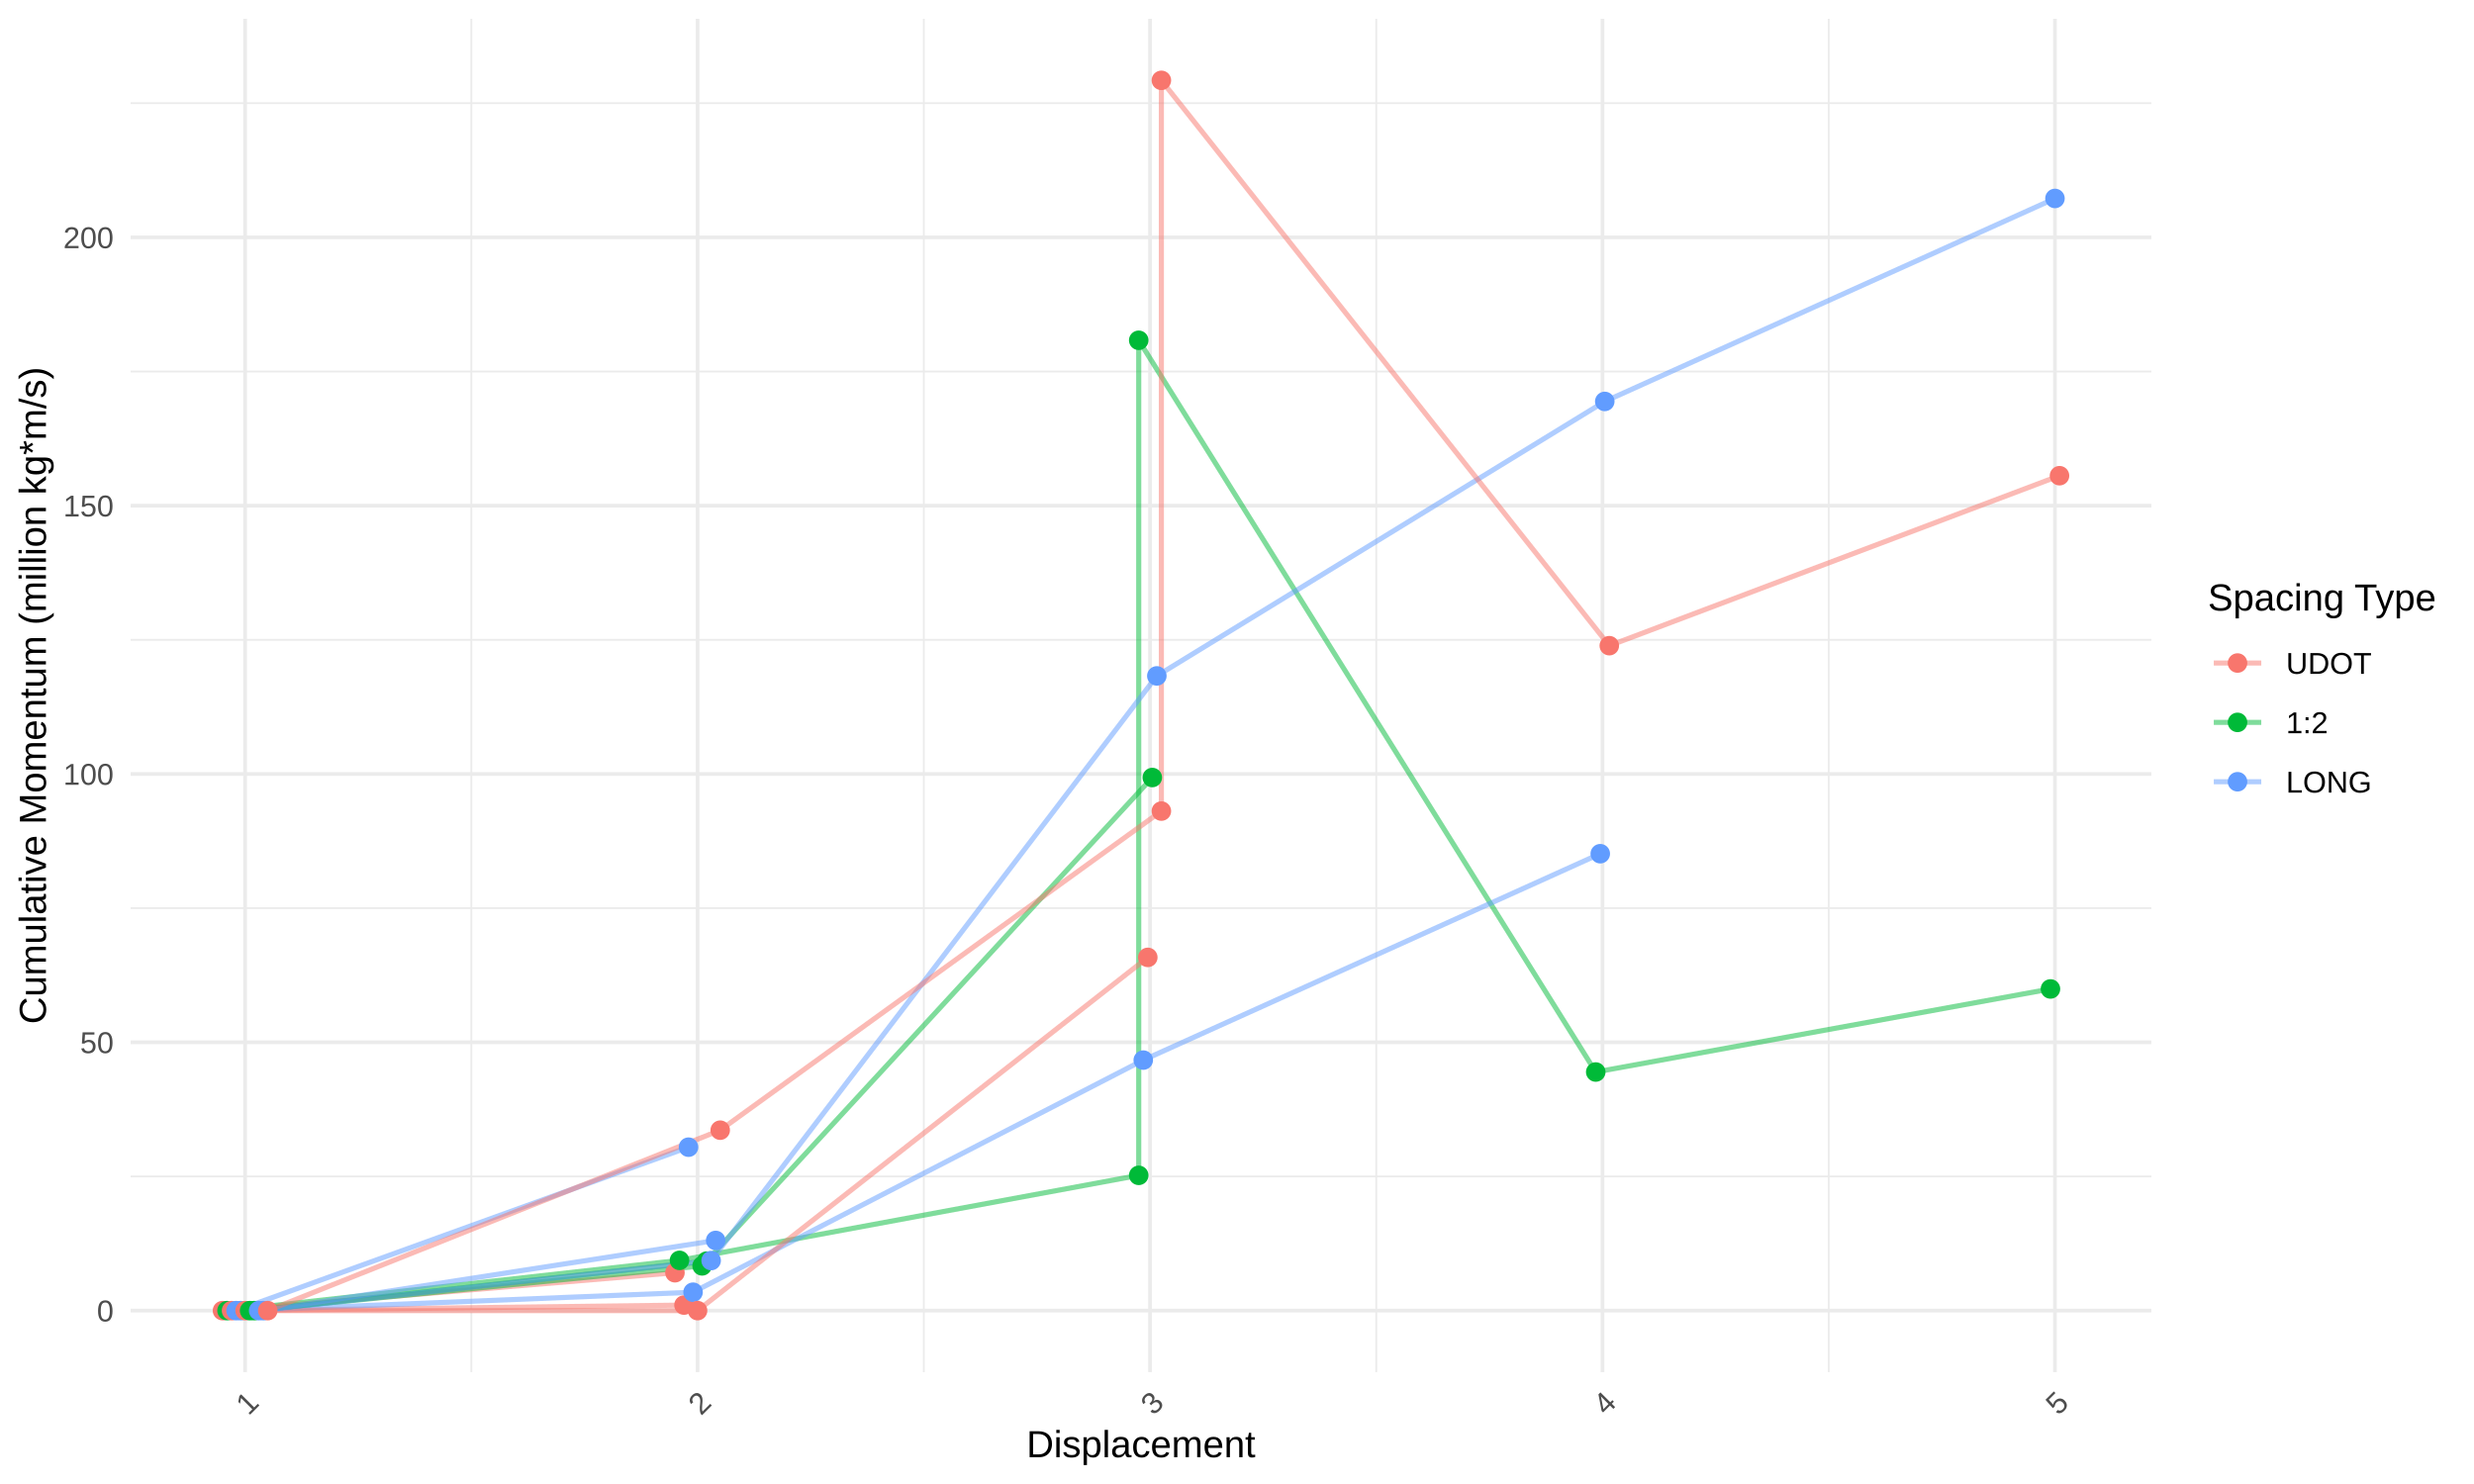
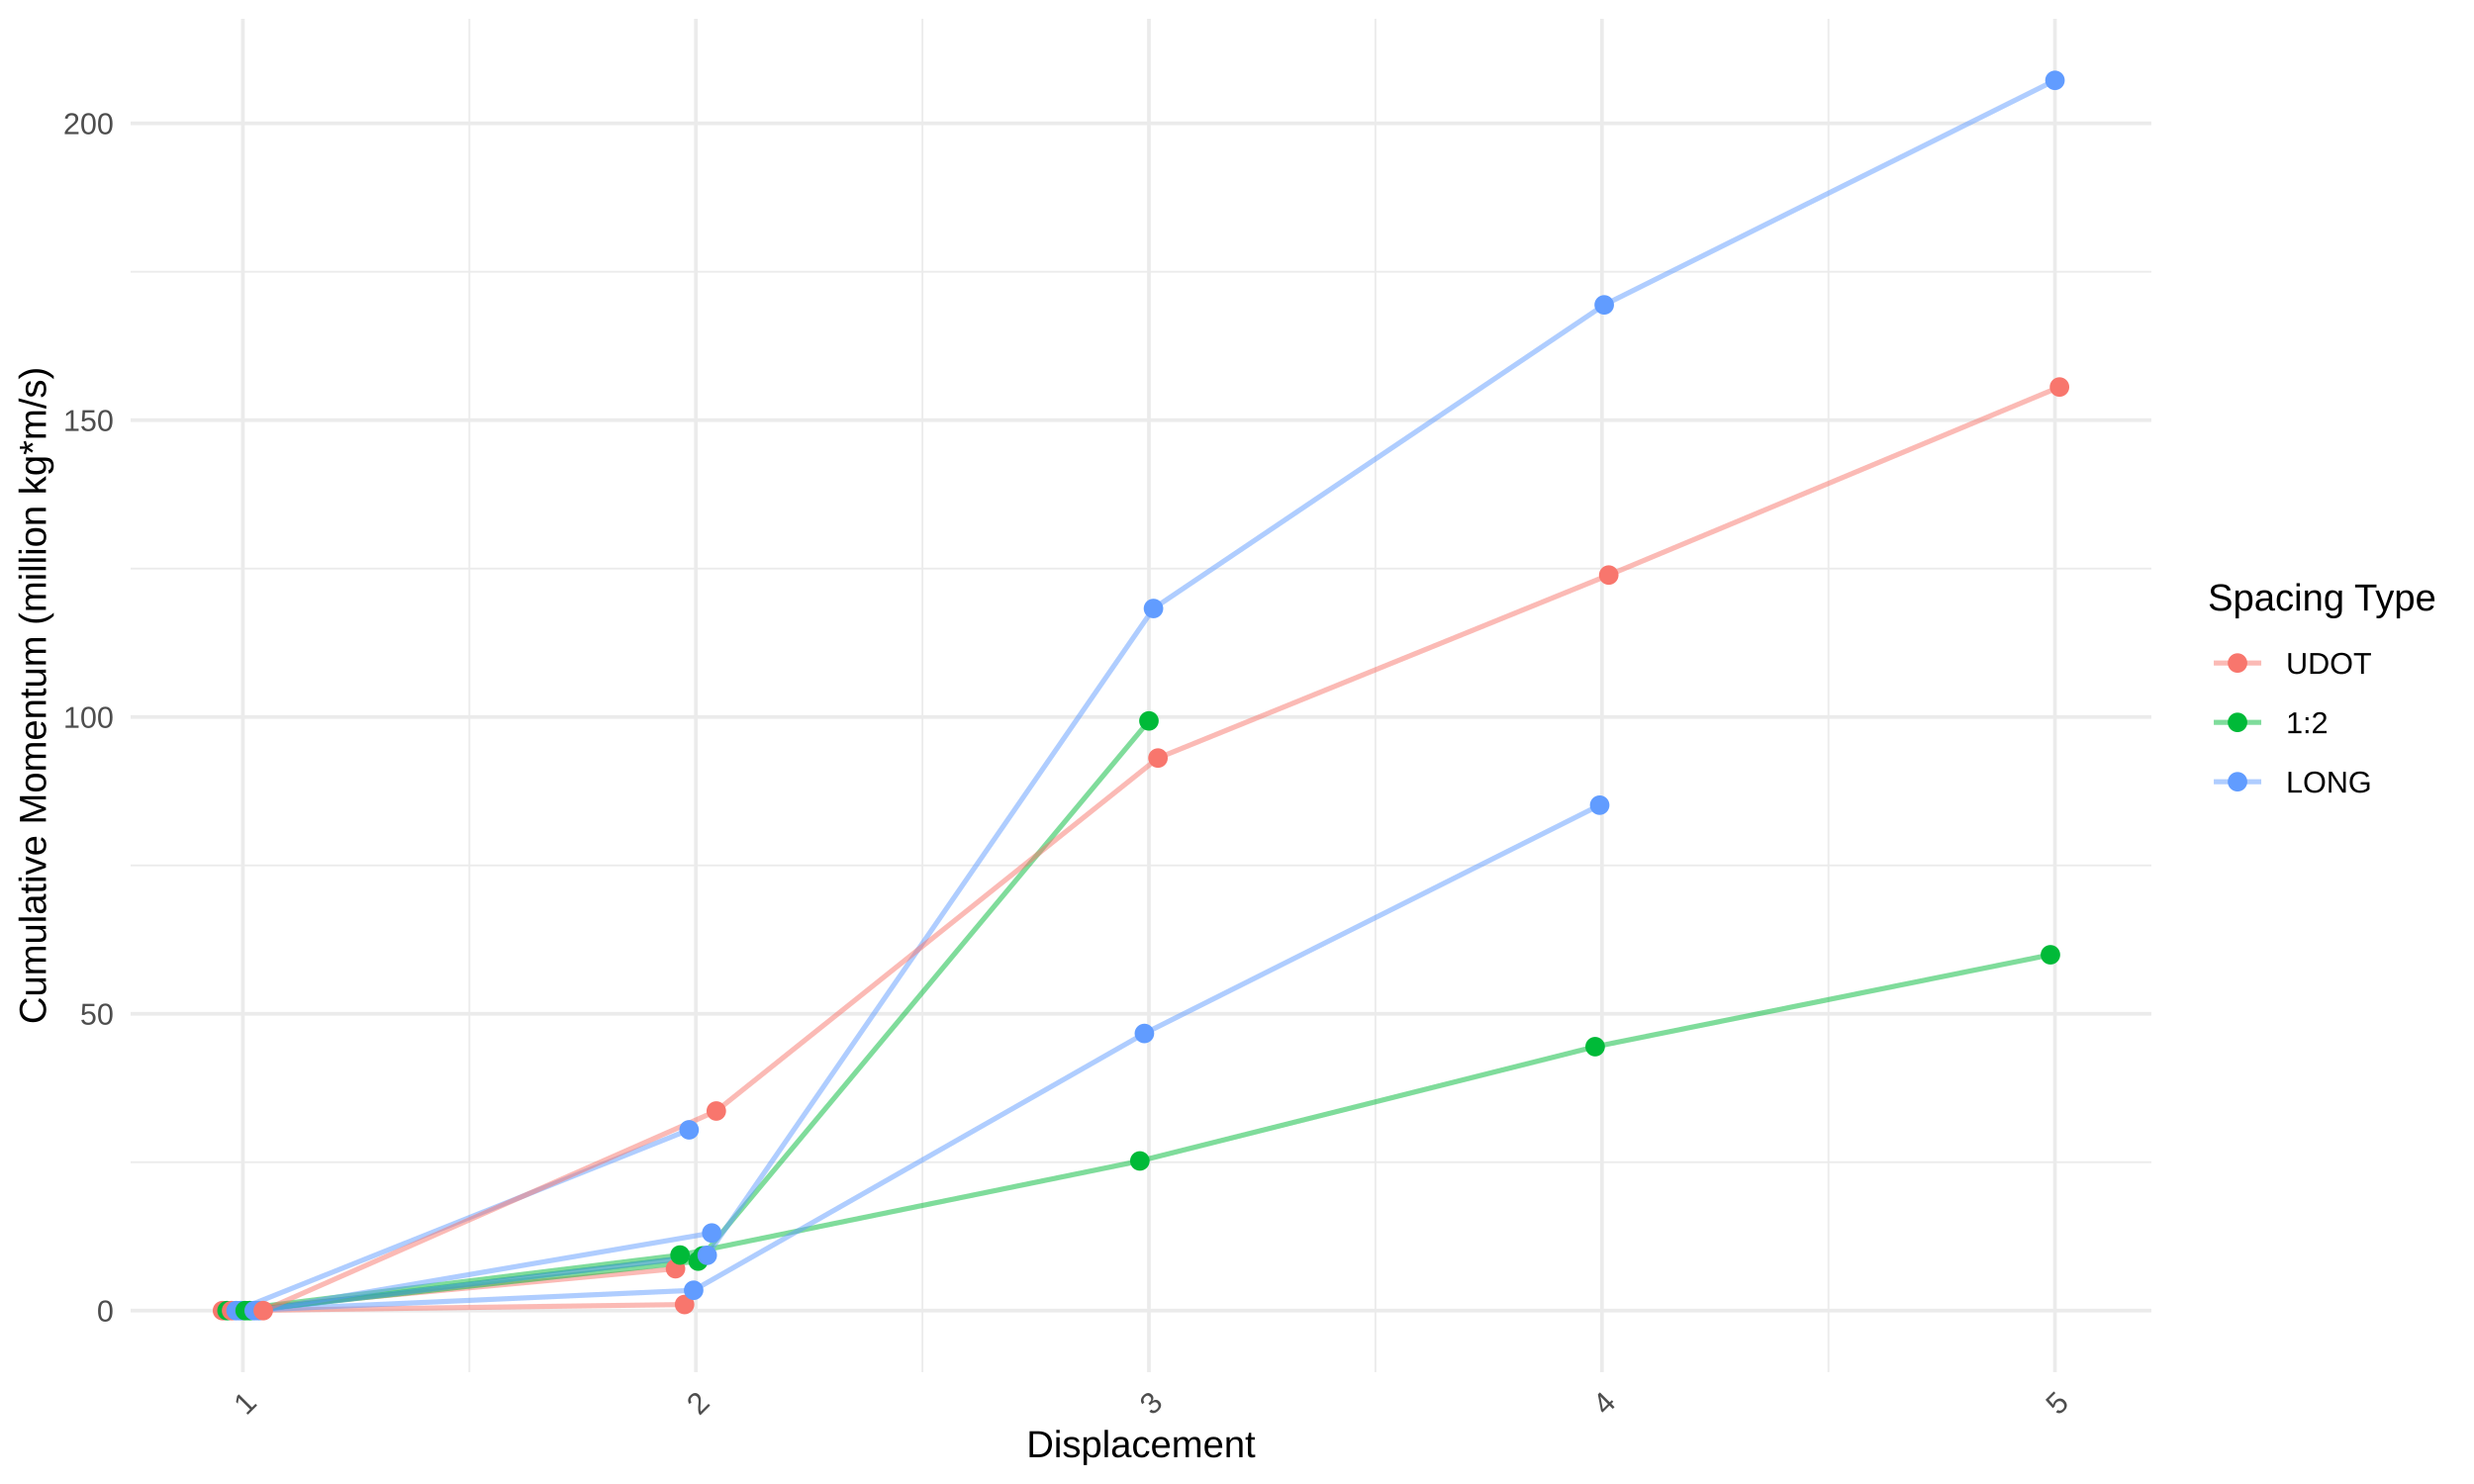
<svg xmlns="http://www.w3.org/2000/svg" width="720.00pt" height="432.00pt" viewBox="0 0 720.00 432.00">
  <g class="svglite">
    <defs>
      <style type="text/css">
    .svglite line, .svglite polyline, .svglite polygon, .svglite path, .svglite rect, .svglite circle {
      fill: none;
      stroke: #000000;
      stroke-linecap: round;
      stroke-linejoin: round;
      stroke-miterlimit: 10.00;
    }
    .svglite text {
      white-space: pre;
    }
    .svglite g.glyphgroup path {
      fill: inherit;
      stroke: none;
    }
  </style>
    </defs>
    <rect width="100%" height="100%" style="stroke: none; fill: #FFFFFF;" />
    <defs>
      <clipPath id="cpMC4wMHw3MjAuMDB8MC4wMHw0MzIuMDA=">
        <rect x="0.00" y="0.00" width="720.00" height="432.00" />
      </clipPath>
    </defs>
    <g clip-path="url(#cpMC4wMHw3MjAuMDB8MC4wMHw0MzIuMDA=)">
      <rect x="-0" y="0.00" width="720.00" height="432.00" style="stroke-width: 1.07; stroke: none; fill: #FFFFFF;" />
    </g>
    <defs>
      <clipPath id="cpMzguMDJ8NjI2LjEwfDUuNDh8Mzk5LjQz">
        <rect x="38.02" y="5.48" width="588.08" height="393.95" />
      </clipPath>
    </defs>
    <g clip-path="url(#cpMzguMDJ8NjI2LjEwfDUuNDh8Mzk5LjQz)">
-       <polyline points="38.02,342.47 626.10,342.47 " style="stroke-width: 0.53; stroke: #EBEBEB; stroke-linecap: butt;" />
-       <polyline points="38.02,264.36 626.10,264.36 " style="stroke-width: 0.53; stroke: #EBEBEB; stroke-linecap: butt;" />
-       <polyline points="38.02,186.26 626.10,186.26 " style="stroke-width: 0.53; stroke: #EBEBEB; stroke-linecap: butt;" />
-       <polyline points="38.02,108.15 626.10,108.15 " style="stroke-width: 0.53; stroke: #EBEBEB; stroke-linecap: butt;" />
-       <polyline points="38.02,30.04 626.10,30.04 " style="stroke-width: 0.53; stroke: #EBEBEB; stroke-linecap: butt;" />
-       <polyline points="137.17,399.43 137.17,5.48 " style="stroke-width: 0.53; stroke: #EBEBEB; stroke-linecap: butt;" />
-       <polyline points="268.85,399.43 268.85,5.48 " style="stroke-width: 0.53; stroke: #EBEBEB; stroke-linecap: butt;" />
-       <polyline points="400.53,399.43 400.53,5.48 " style="stroke-width: 0.53; stroke: #EBEBEB; stroke-linecap: butt;" />
-       <polyline points="532.21,399.43 532.21,5.48 " style="stroke-width: 0.53; stroke: #EBEBEB; stroke-linecap: butt;" />
+       <polyline points="38.02,338.32 626.10,338.32 " style="stroke-width: 0.53; stroke: #EBEBEB; stroke-linecap: butt;" />
+       <polyline points="38.02,251.92 626.10,251.92 " style="stroke-width: 0.53; stroke: #EBEBEB; stroke-linecap: butt;" />
+       <polyline points="38.02,165.52 626.10,165.52 " style="stroke-width: 0.53; stroke: #EBEBEB; stroke-linecap: butt;" />
+       <polyline points="38.02,79.11 626.10,79.11 " style="stroke-width: 0.53; stroke: #EBEBEB; stroke-linecap: butt;" />
+       <polyline points="136.60,399.43 136.60,5.48 " style="stroke-width: 0.53; stroke: #EBEBEB; stroke-linecap: butt;" />
+       <polyline points="268.45,399.43 268.45,5.48 " style="stroke-width: 0.53; stroke: #EBEBEB; stroke-linecap: butt;" />
+       <polyline points="400.29,399.43 400.29,5.48 " style="stroke-width: 0.53; stroke: #EBEBEB; stroke-linecap: butt;" />
+       <polyline points="532.13,399.43 532.13,5.48 " style="stroke-width: 0.53; stroke: #EBEBEB; stroke-linecap: butt;" />
      <polyline points="38.02,381.53 626.10,381.53 " style="stroke-width: 1.07; stroke: #EBEBEB; stroke-linecap: butt;" />
-       <polyline points="38.02,303.42 626.10,303.42 " style="stroke-width: 1.07; stroke: #EBEBEB; stroke-linecap: butt;" />
-       <polyline points="38.02,225.31 626.10,225.31 " style="stroke-width: 1.07; stroke: #EBEBEB; stroke-linecap: butt;" />
-       <polyline points="38.02,147.20 626.10,147.20 " style="stroke-width: 1.07; stroke: #EBEBEB; stroke-linecap: butt;" />
-       <polyline points="38.02,69.10 626.10,69.10 " style="stroke-width: 1.07; stroke: #EBEBEB; stroke-linecap: butt;" />
-       <polyline points="71.33,399.43 71.33,5.48 " style="stroke-width: 1.07; stroke: #EBEBEB; stroke-linecap: butt;" />
-       <polyline points="203.01,399.43 203.01,5.48 " style="stroke-width: 1.07; stroke: #EBEBEB; stroke-linecap: butt;" />
-       <polyline points="334.69,399.43 334.69,5.48 " style="stroke-width: 1.07; stroke: #EBEBEB; stroke-linecap: butt;" />
-       <polyline points="466.37,399.43 466.37,5.48 " style="stroke-width: 1.07; stroke: #EBEBEB; stroke-linecap: butt;" />
+       <polyline points="38.02,295.12 626.10,295.12 " style="stroke-width: 1.07; stroke: #EBEBEB; stroke-linecap: butt;" />
+       <polyline points="38.02,208.72 626.10,208.72 " style="stroke-width: 1.07; stroke: #EBEBEB; stroke-linecap: butt;" />
+       <polyline points="38.02,122.31 626.10,122.31 " style="stroke-width: 1.07; stroke: #EBEBEB; stroke-linecap: butt;" />
+       <polyline points="38.02,35.91 626.10,35.91 " style="stroke-width: 1.07; stroke: #EBEBEB; stroke-linecap: butt;" />
+       <polyline points="70.68,399.43 70.68,5.48 " style="stroke-width: 1.07; stroke: #EBEBEB; stroke-linecap: butt;" />
+       <polyline points="202.52,399.43 202.52,5.48 " style="stroke-width: 1.07; stroke: #EBEBEB; stroke-linecap: butt;" />
+       <polyline points="334.37,399.43 334.37,5.48 " style="stroke-width: 1.07; stroke: #EBEBEB; stroke-linecap: butt;" />
+       <polyline points="466.21,399.43 466.21,5.48 " style="stroke-width: 1.07; stroke: #EBEBEB; stroke-linecap: butt;" />
      <polyline points="598.05,399.43 598.05,5.48 " style="stroke-width: 1.07; stroke: #EBEBEB; stroke-linecap: butt;" />
-       <polyline points="64.75,381.53 196.43,370.50 " style="stroke-width: 1.49; stroke: #F8766D; stroke-opacity: 0.50; stroke-linecap: butt;" />
-       <polyline points="66.07,381.53 197.75,366.90 331.40,342.15 331.40,99.06 464.40,312.07 596.74,287.89 " style="stroke-width: 1.49; stroke: #00BA38; stroke-opacity: 0.50; stroke-linecap: butt;" />
-       <polyline points="67.38,381.53 199.06,379.92 " style="stroke-width: 1.49; stroke: #F8766D; stroke-opacity: 0.50; stroke-linecap: butt;" />
-       <polyline points="68.70,381.53 200.38,333.95 " style="stroke-width: 1.49; stroke: #619CFF; stroke-opacity: 0.50; stroke-linecap: butt;" />
-       <polyline points="70.02,381.53 201.70,376.17 332.72,308.60 465.72,248.52 " style="stroke-width: 1.49; stroke: #619CFF; stroke-opacity: 0.50; stroke-linecap: butt;" />
-       <polyline points="71.33,381.53 203.01,381.53 334.04,278.70 " style="stroke-width: 1.49; stroke: #F8766D; stroke-opacity: 0.50; stroke-linecap: butt;" />
-       <polyline points="72.65,381.53 204.33,368.50 335.35,226.34 " style="stroke-width: 1.49; stroke: #00BA38; stroke-opacity: 0.50; stroke-linecap: butt;" />
-       <polyline points="73.97,381.53 205.65,367.12 " style="stroke-width: 1.49; stroke: #00BA38; stroke-opacity: 0.50; stroke-linecap: butt;" />
-       <polyline points="75.28,381.53 206.96,366.96 336.67,196.76 467.03,116.86 598.05,57.77 " style="stroke-width: 1.49; stroke: #619CFF; stroke-opacity: 0.50; stroke-linecap: butt;" />
-       <polyline points="76.60,381.53 208.28,361.10 " style="stroke-width: 1.49; stroke: #619CFF; stroke-opacity: 0.50; stroke-linecap: butt;" />
-       <polyline points="77.92,381.53 209.60,329.00 337.99,236.11 337.99,23.39 468.35,187.96 599.37,138.48 " style="stroke-width: 1.49; stroke: #F8766D; stroke-opacity: 0.50; stroke-linecap: butt;" />
+       <polyline points="64.75,381.53 196.59,369.33 " style="stroke-width: 1.49; stroke: #F8766D; stroke-opacity: 0.50; stroke-linecap: butt;" />
+       <polyline points="66.07,381.53 197.91,365.35 331.73,337.96 464.23,304.69 596.73,277.94 " style="stroke-width: 1.49; stroke: #00BA38; stroke-opacity: 0.50; stroke-linecap: butt;" />
+       <polyline points="67.39,381.53 199.23,379.75 " style="stroke-width: 1.49; stroke: #F8766D; stroke-opacity: 0.50; stroke-linecap: butt;" />
+       <polyline points="68.70,381.53 200.55,328.90 " style="stroke-width: 1.49; stroke: #619CFF; stroke-opacity: 0.50; stroke-linecap: butt;" />
+       <polyline points="70.02,381.53 201.87,375.60 333.05,300.85 465.55,234.39 " style="stroke-width: 1.49; stroke: #619CFF; stroke-opacity: 0.50; stroke-linecap: butt;" />
+       <polyline points="71.34,381.53 203.18,367.12 334.37,209.86 " style="stroke-width: 1.49; stroke: #00BA38; stroke-opacity: 0.50; stroke-linecap: butt;" />
+       <polyline points="72.66,381.53 204.50,365.59 " style="stroke-width: 1.49; stroke: #00BA38; stroke-opacity: 0.50; stroke-linecap: butt;" />
+       <polyline points="73.98,381.53 205.82,365.42 335.69,177.14 466.87,88.75 598.05,23.39 " style="stroke-width: 1.49; stroke: #619CFF; stroke-opacity: 0.50; stroke-linecap: butt;" />
+       <polyline points="75.30,381.53 207.14,358.93 " style="stroke-width: 1.49; stroke: #619CFF; stroke-opacity: 0.50; stroke-linecap: butt;" />
+       <polyline points="76.61,381.53 208.46,323.42 337.00,220.67 468.19,167.40 599.37,112.66 " style="stroke-width: 1.49; stroke: #F8766D; stroke-opacity: 0.50; stroke-linecap: butt;" />
      <circle cx="64.75" cy="381.53" r="2.49" style="stroke-width: 0.71; stroke: #F8766D; fill: #F8766D;" />
-       <circle cx="196.43" cy="370.50" r="2.49" style="stroke-width: 0.71; stroke: #F8766D; fill: #F8766D;" />
+       <circle cx="196.59" cy="369.33" r="2.49" style="stroke-width: 0.71; stroke: #F8766D; fill: #F8766D;" />
      <circle cx="66.07" cy="381.53" r="2.49" style="stroke-width: 0.71; stroke: #00BA38; fill: #00BA38;" />
-       <circle cx="197.75" cy="366.90" r="2.49" style="stroke-width: 0.71; stroke: #00BA38; fill: #00BA38;" />
-       <circle cx="331.40" cy="342.15" r="2.49" style="stroke-width: 0.71; stroke: #00BA38; fill: #00BA38;" />
-       <circle cx="464.40" cy="312.07" r="2.49" style="stroke-width: 0.71; stroke: #00BA38; fill: #00BA38;" />
-       <circle cx="596.74" cy="287.89" r="2.49" style="stroke-width: 0.71; stroke: #00BA38; fill: #00BA38;" />
-       <circle cx="331.40" cy="99.06" r="2.49" style="stroke-width: 0.71; stroke: #00BA38; fill: #00BA38;" />
-       <circle cx="67.38" cy="381.53" r="2.49" style="stroke-width: 0.71; stroke: #F8766D; fill: #F8766D;" />
-       <circle cx="199.06" cy="379.92" r="2.49" style="stroke-width: 0.71; stroke: #F8766D; fill: #F8766D;" />
+       <circle cx="197.91" cy="365.35" r="2.49" style="stroke-width: 0.71; stroke: #00BA38; fill: #00BA38;" />
+       <circle cx="331.73" cy="337.96" r="2.49" style="stroke-width: 0.71; stroke: #00BA38; fill: #00BA38;" />
+       <circle cx="464.23" cy="304.69" r="2.49" style="stroke-width: 0.71; stroke: #00BA38; fill: #00BA38;" />
+       <circle cx="596.73" cy="277.94" r="2.49" style="stroke-width: 0.71; stroke: #00BA38; fill: #00BA38;" />
+       <circle cx="67.39" cy="381.53" r="2.49" style="stroke-width: 0.71; stroke: #F8766D; fill: #F8766D;" />
+       <circle cx="199.23" cy="379.75" r="2.49" style="stroke-width: 0.71; stroke: #F8766D; fill: #F8766D;" />
      <circle cx="68.70" cy="381.53" r="2.49" style="stroke-width: 0.71; stroke: #619CFF; fill: #619CFF;" />
-       <circle cx="200.38" cy="333.95" r="2.49" style="stroke-width: 0.71; stroke: #619CFF; fill: #619CFF;" />
+       <circle cx="200.55" cy="328.90" r="2.49" style="stroke-width: 0.71; stroke: #619CFF; fill: #619CFF;" />
      <circle cx="70.02" cy="381.53" r="2.49" style="stroke-width: 0.71; stroke: #619CFF; fill: #619CFF;" />
-       <circle cx="201.70" cy="376.17" r="2.49" style="stroke-width: 0.71; stroke: #619CFF; fill: #619CFF;" />
-       <circle cx="332.72" cy="308.60" r="2.49" style="stroke-width: 0.71; stroke: #619CFF; fill: #619CFF;" />
-       <circle cx="465.72" cy="248.52" r="2.49" style="stroke-width: 0.71; stroke: #619CFF; fill: #619CFF;" />
-       <circle cx="71.33" cy="381.53" r="2.49" style="stroke-width: 0.71; stroke: #F8766D; fill: #F8766D;" />
-       <circle cx="203.01" cy="381.53" r="2.49" style="stroke-width: 0.71; stroke: #F8766D; fill: #F8766D;" />
-       <circle cx="334.04" cy="278.70" r="2.49" style="stroke-width: 0.71; stroke: #F8766D; fill: #F8766D;" />
-       <circle cx="72.65" cy="381.53" r="2.49" style="stroke-width: 0.71; stroke: #00BA38; fill: #00BA38;" />
-       <circle cx="204.33" cy="368.50" r="2.49" style="stroke-width: 0.71; stroke: #00BA38; fill: #00BA38;" />
-       <circle cx="335.35" cy="226.34" r="2.49" style="stroke-width: 0.71; stroke: #00BA38; fill: #00BA38;" />
-       <circle cx="73.97" cy="381.53" r="2.49" style="stroke-width: 0.71; stroke: #00BA38; fill: #00BA38;" />
-       <circle cx="205.65" cy="367.12" r="2.49" style="stroke-width: 0.71; stroke: #00BA38; fill: #00BA38;" />
-       <circle cx="75.28" cy="381.53" r="2.49" style="stroke-width: 0.71; stroke: #619CFF; fill: #619CFF;" />
-       <circle cx="206.96" cy="366.96" r="2.49" style="stroke-width: 0.71; stroke: #619CFF; fill: #619CFF;" />
-       <circle cx="336.67" cy="196.76" r="2.49" style="stroke-width: 0.71; stroke: #619CFF; fill: #619CFF;" />
-       <circle cx="467.03" cy="116.86" r="2.49" style="stroke-width: 0.71; stroke: #619CFF; fill: #619CFF;" />
-       <circle cx="598.05" cy="57.77" r="2.49" style="stroke-width: 0.71; stroke: #619CFF; fill: #619CFF;" />
-       <circle cx="76.60" cy="381.53" r="2.49" style="stroke-width: 0.71; stroke: #619CFF; fill: #619CFF;" />
-       <circle cx="208.28" cy="361.10" r="2.49" style="stroke-width: 0.71; stroke: #619CFF; fill: #619CFF;" />
-       <circle cx="77.92" cy="381.53" r="2.49" style="stroke-width: 0.71; stroke: #F8766D; fill: #F8766D;" />
-       <circle cx="209.60" cy="329.00" r="2.49" style="stroke-width: 0.71; stroke: #F8766D; fill: #F8766D;" />
-       <circle cx="337.99" cy="236.11" r="2.49" style="stroke-width: 0.71; stroke: #F8766D; fill: #F8766D;" />
-       <circle cx="468.35" cy="187.96" r="2.49" style="stroke-width: 0.71; stroke: #F8766D; fill: #F8766D;" />
-       <circle cx="599.37" cy="138.48" r="2.49" style="stroke-width: 0.71; stroke: #F8766D; fill: #F8766D;" />
-       <circle cx="337.99" cy="23.39" r="2.49" style="stroke-width: 0.71; stroke: #F8766D; fill: #F8766D;" />
+       <circle cx="201.87" cy="375.60" r="2.49" style="stroke-width: 0.71; stroke: #619CFF; fill: #619CFF;" />
+       <circle cx="333.05" cy="300.85" r="2.49" style="stroke-width: 0.71; stroke: #619CFF; fill: #619CFF;" />
+       <circle cx="465.55" cy="234.39" r="2.49" style="stroke-width: 0.71; stroke: #619CFF; fill: #619CFF;" />
+       <circle cx="71.34" cy="381.53" r="2.49" style="stroke-width: 0.71; stroke: #00BA38; fill: #00BA38;" />
+       <circle cx="203.18" cy="367.12" r="2.49" style="stroke-width: 0.71; stroke: #00BA38; fill: #00BA38;" />
+       <circle cx="334.37" cy="209.86" r="2.49" style="stroke-width: 0.71; stroke: #00BA38; fill: #00BA38;" />
+       <circle cx="72.66" cy="381.53" r="2.49" style="stroke-width: 0.71; stroke: #00BA38; fill: #00BA38;" />
+       <circle cx="204.50" cy="365.59" r="2.49" style="stroke-width: 0.71; stroke: #00BA38; fill: #00BA38;" />
+       <circle cx="73.98" cy="381.53" r="2.49" style="stroke-width: 0.71; stroke: #619CFF; fill: #619CFF;" />
+       <circle cx="205.82" cy="365.42" r="2.49" style="stroke-width: 0.71; stroke: #619CFF; fill: #619CFF;" />
+       <circle cx="335.69" cy="177.14" r="2.49" style="stroke-width: 0.71; stroke: #619CFF; fill: #619CFF;" />
+       <circle cx="466.87" cy="88.75" r="2.49" style="stroke-width: 0.71; stroke: #619CFF; fill: #619CFF;" />
+       <circle cx="598.05" cy="23.39" r="2.49" style="stroke-width: 0.71; stroke: #619CFF; fill: #619CFF;" />
+       <circle cx="75.30" cy="381.53" r="2.49" style="stroke-width: 0.71; stroke: #619CFF; fill: #619CFF;" />
+       <circle cx="207.14" cy="358.93" r="2.49" style="stroke-width: 0.71; stroke: #619CFF; fill: #619CFF;" />
+       <circle cx="76.61" cy="381.53" r="2.49" style="stroke-width: 0.71; stroke: #F8766D; fill: #F8766D;" />
+       <circle cx="208.46" cy="323.42" r="2.49" style="stroke-width: 0.71; stroke: #F8766D; fill: #F8766D;" />
+       <circle cx="337.00" cy="220.67" r="2.49" style="stroke-width: 0.71; stroke: #F8766D; fill: #F8766D;" />
+       <circle cx="468.19" cy="167.40" r="2.49" style="stroke-width: 0.71; stroke: #F8766D; fill: #F8766D;" />
+       <circle cx="599.37" cy="112.66" r="2.49" style="stroke-width: 0.71; stroke: #F8766D; fill: #F8766D;" />
    </g>
    <g clip-path="url(#cpMC4wMHw3MjAuMDB8MC4wMHw0MzIuMDA=)">
      <text x="33.09" y="384.68" text-anchor="end" style="font-size: 8.80px;fill: #4D4D4D; font-family: &quot;Arial&quot;;" textLength="4.89px" lengthAdjust="spacingAndGlyphs">0</text>
-       <text x="33.09" y="306.57" text-anchor="end" style="font-size: 8.80px;fill: #4D4D4D; font-family: &quot;Arial&quot;;" textLength="9.78px" lengthAdjust="spacingAndGlyphs">50</text>
-       <text x="33.09" y="228.46" text-anchor="end" style="font-size: 8.80px;fill: #4D4D4D; font-family: &quot;Arial&quot;;" textLength="14.67px" lengthAdjust="spacingAndGlyphs">100</text>
-       <text x="33.09" y="150.35" text-anchor="end" style="font-size: 8.80px;fill: #4D4D4D; font-family: &quot;Arial&quot;;" textLength="14.67px" lengthAdjust="spacingAndGlyphs">150</text>
-       <text x="33.09" y="72.25" text-anchor="end" style="font-size: 8.80px;fill: #4D4D4D; font-family: &quot;Arial&quot;;" textLength="14.67px" lengthAdjust="spacingAndGlyphs">200</text>
-       <text transform="translate(75.79,408.82) rotate(-45)" text-anchor="end" style="font-size: 8.80px;fill: #4D4D4D; font-family: &quot;Arial&quot;;" textLength="4.89px" lengthAdjust="spacingAndGlyphs">1</text>
-       <text transform="translate(207.47,408.82) rotate(-45)" text-anchor="end" style="font-size: 8.80px;fill: #4D4D4D; font-family: &quot;Arial&quot;;" textLength="4.89px" lengthAdjust="spacingAndGlyphs">2</text>
-       <text transform="translate(339.15,408.82) rotate(-45)" text-anchor="end" style="font-size: 8.80px;fill: #4D4D4D; font-family: &quot;Arial&quot;;" textLength="4.89px" lengthAdjust="spacingAndGlyphs">3</text>
-       <text transform="translate(470.83,408.82) rotate(-45)" text-anchor="end" style="font-size: 8.80px;fill: #4D4D4D; font-family: &quot;Arial&quot;;" textLength="4.89px" lengthAdjust="spacingAndGlyphs">4</text>
+       <text x="33.09" y="298.27" text-anchor="end" style="font-size: 8.80px;fill: #4D4D4D; font-family: &quot;Arial&quot;;" textLength="9.78px" lengthAdjust="spacingAndGlyphs">50</text>
+       <text x="33.09" y="211.87" text-anchor="end" style="font-size: 8.80px;fill: #4D4D4D; font-family: &quot;Arial&quot;;" textLength="14.67px" lengthAdjust="spacingAndGlyphs">100</text>
+       <text x="33.09" y="125.46" text-anchor="end" style="font-size: 8.80px;fill: #4D4D4D; font-family: &quot;Arial&quot;;" textLength="14.67px" lengthAdjust="spacingAndGlyphs">150</text>
+       <text x="33.09" y="39.06" text-anchor="end" style="font-size: 8.80px;fill: #4D4D4D; font-family: &quot;Arial&quot;;" textLength="14.67px" lengthAdjust="spacingAndGlyphs">200</text>
+       <text transform="translate(75.14,408.82) rotate(-45)" text-anchor="end" style="font-size: 8.80px;fill: #4D4D4D; font-family: &quot;Arial&quot;;" textLength="4.89px" lengthAdjust="spacingAndGlyphs">1</text>
+       <text transform="translate(206.98,408.82) rotate(-45)" text-anchor="end" style="font-size: 8.80px;fill: #4D4D4D; font-family: &quot;Arial&quot;;" textLength="4.89px" lengthAdjust="spacingAndGlyphs">2</text>
+       <text transform="translate(338.82,408.82) rotate(-45)" text-anchor="end" style="font-size: 8.80px;fill: #4D4D4D; font-family: &quot;Arial&quot;;" textLength="4.89px" lengthAdjust="spacingAndGlyphs">3</text>
+       <text transform="translate(470.67,408.82) rotate(-45)" text-anchor="end" style="font-size: 8.80px;fill: #4D4D4D; font-family: &quot;Arial&quot;;" textLength="4.89px" lengthAdjust="spacingAndGlyphs">4</text>
      <text transform="translate(602.51,408.82) rotate(-45)" text-anchor="end" style="font-size: 8.80px;fill: #4D4D4D; font-family: &quot;Arial&quot;;" textLength="4.89px" lengthAdjust="spacingAndGlyphs">5</text>
      <text x="332.06" y="424.20" text-anchor="middle" style="font-size: 11.00px; font-family: &quot;Arial&quot;;" textLength="66.66px" lengthAdjust="spacingAndGlyphs">Displacement</text>
      <text transform="translate(13.36,202.46) rotate(-90)" text-anchor="middle" style="font-size: 11.00px; font-family: &quot;Arial&quot;;" textLength="194.41px" lengthAdjust="spacingAndGlyphs"> Cumulative Momentum (million kg*m/s)</text>
      <text x="642.54" y="177.73" style="font-size: 11.00px; font-family: &quot;Arial&quot;;" textLength="66.50px" lengthAdjust="spacingAndGlyphs">Spacing Type</text>
      <line x1="644.27" y1="193.01" x2="658.09" y2="193.01" style="stroke-width: 1.49; stroke: #F8766D; stroke-opacity: 0.50; stroke-linecap: butt;" />
      <circle cx="651.18" cy="193.01" r="2.49" style="stroke-width: 0.71; stroke: #F8766D; fill: #F8766D;" />
      <line x1="644.27" y1="210.29" x2="658.09" y2="210.29" style="stroke-width: 1.49; stroke: #00BA38; stroke-opacity: 0.50; stroke-linecap: butt;" />
      <circle cx="651.18" cy="210.29" r="2.49" style="stroke-width: 0.71; stroke: #00BA38; fill: #00BA38;" />
      <line x1="644.27" y1="227.57" x2="658.09" y2="227.57" style="stroke-width: 1.49; stroke: #619CFF; stroke-opacity: 0.50; stroke-linecap: butt;" />
      <circle cx="651.18" cy="227.57" r="2.49" style="stroke-width: 0.71; stroke: #619CFF; fill: #619CFF;" />
      <text x="665.30" y="196.16" style="font-size: 8.80px; font-family: &quot;Arial&quot;;" textLength="24.94px" lengthAdjust="spacingAndGlyphs">UDOT</text>
      <text x="665.30" y="213.44" style="font-size: 8.80px; font-family: &quot;Arial&quot;;" textLength="12.22px" lengthAdjust="spacingAndGlyphs">1:2</text>
      <text x="665.30" y="230.72" style="font-size: 8.80px; font-family: &quot;Arial&quot;;" textLength="24.94px" lengthAdjust="spacingAndGlyphs">LONG</text>
    </g>
  </g>
</svg>
